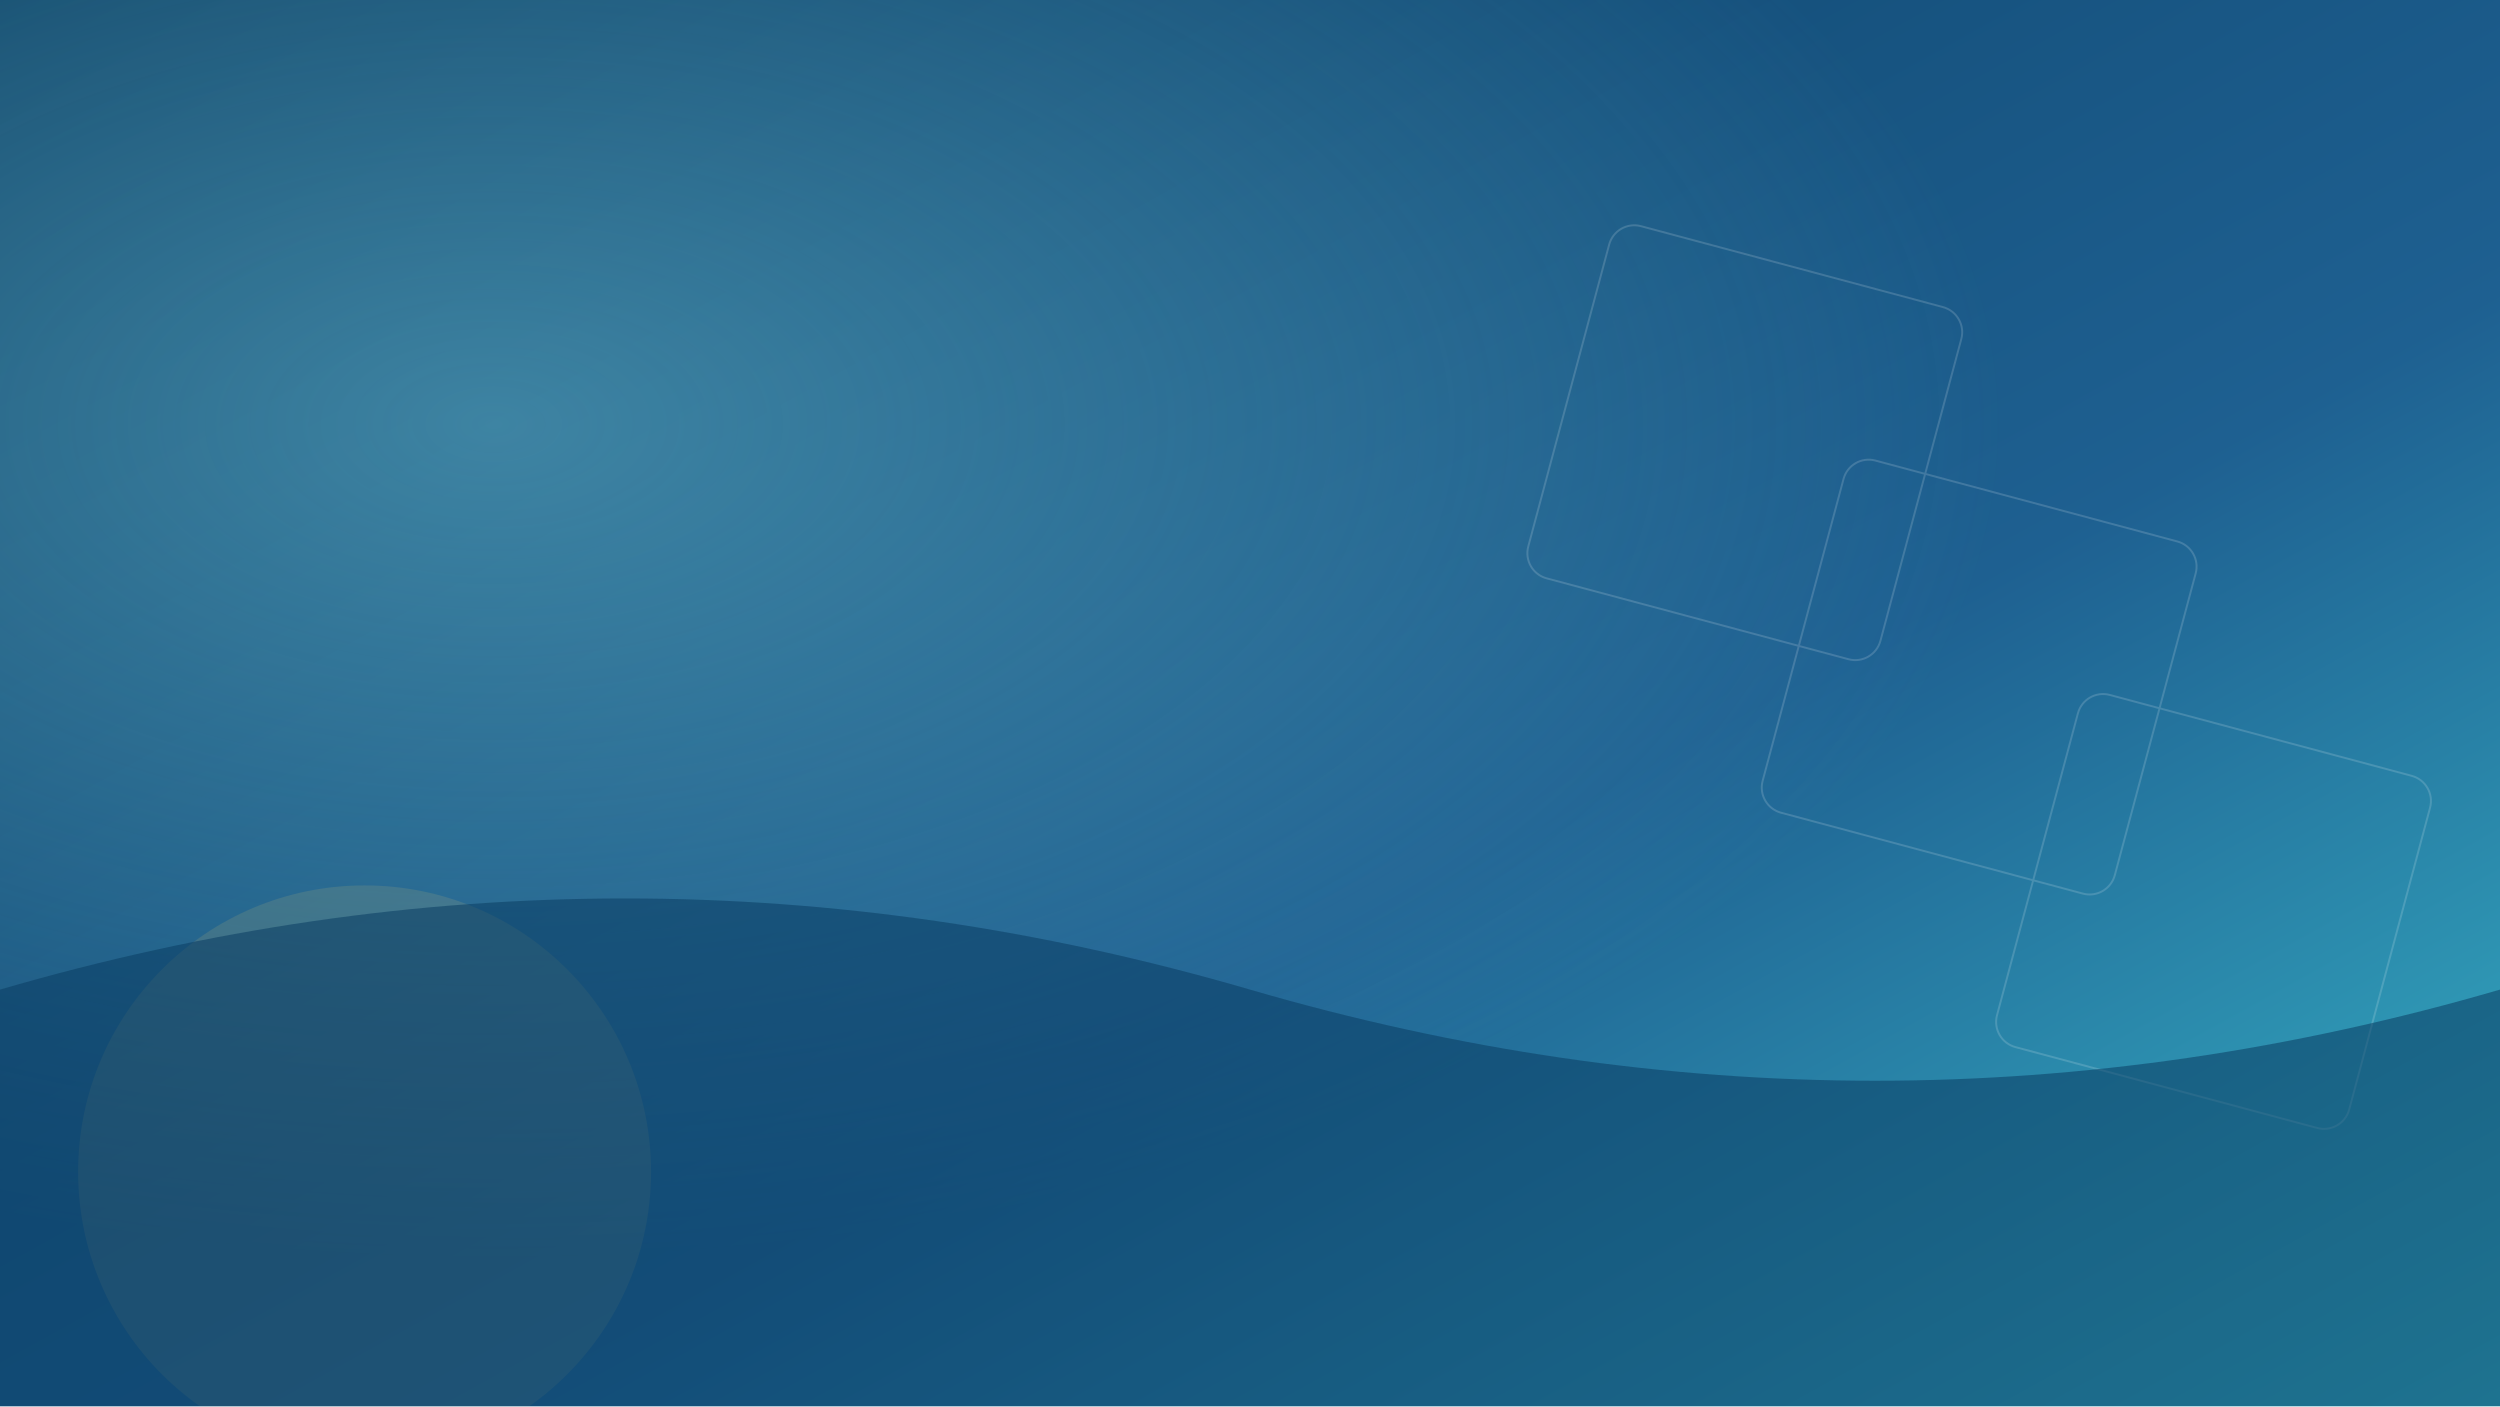
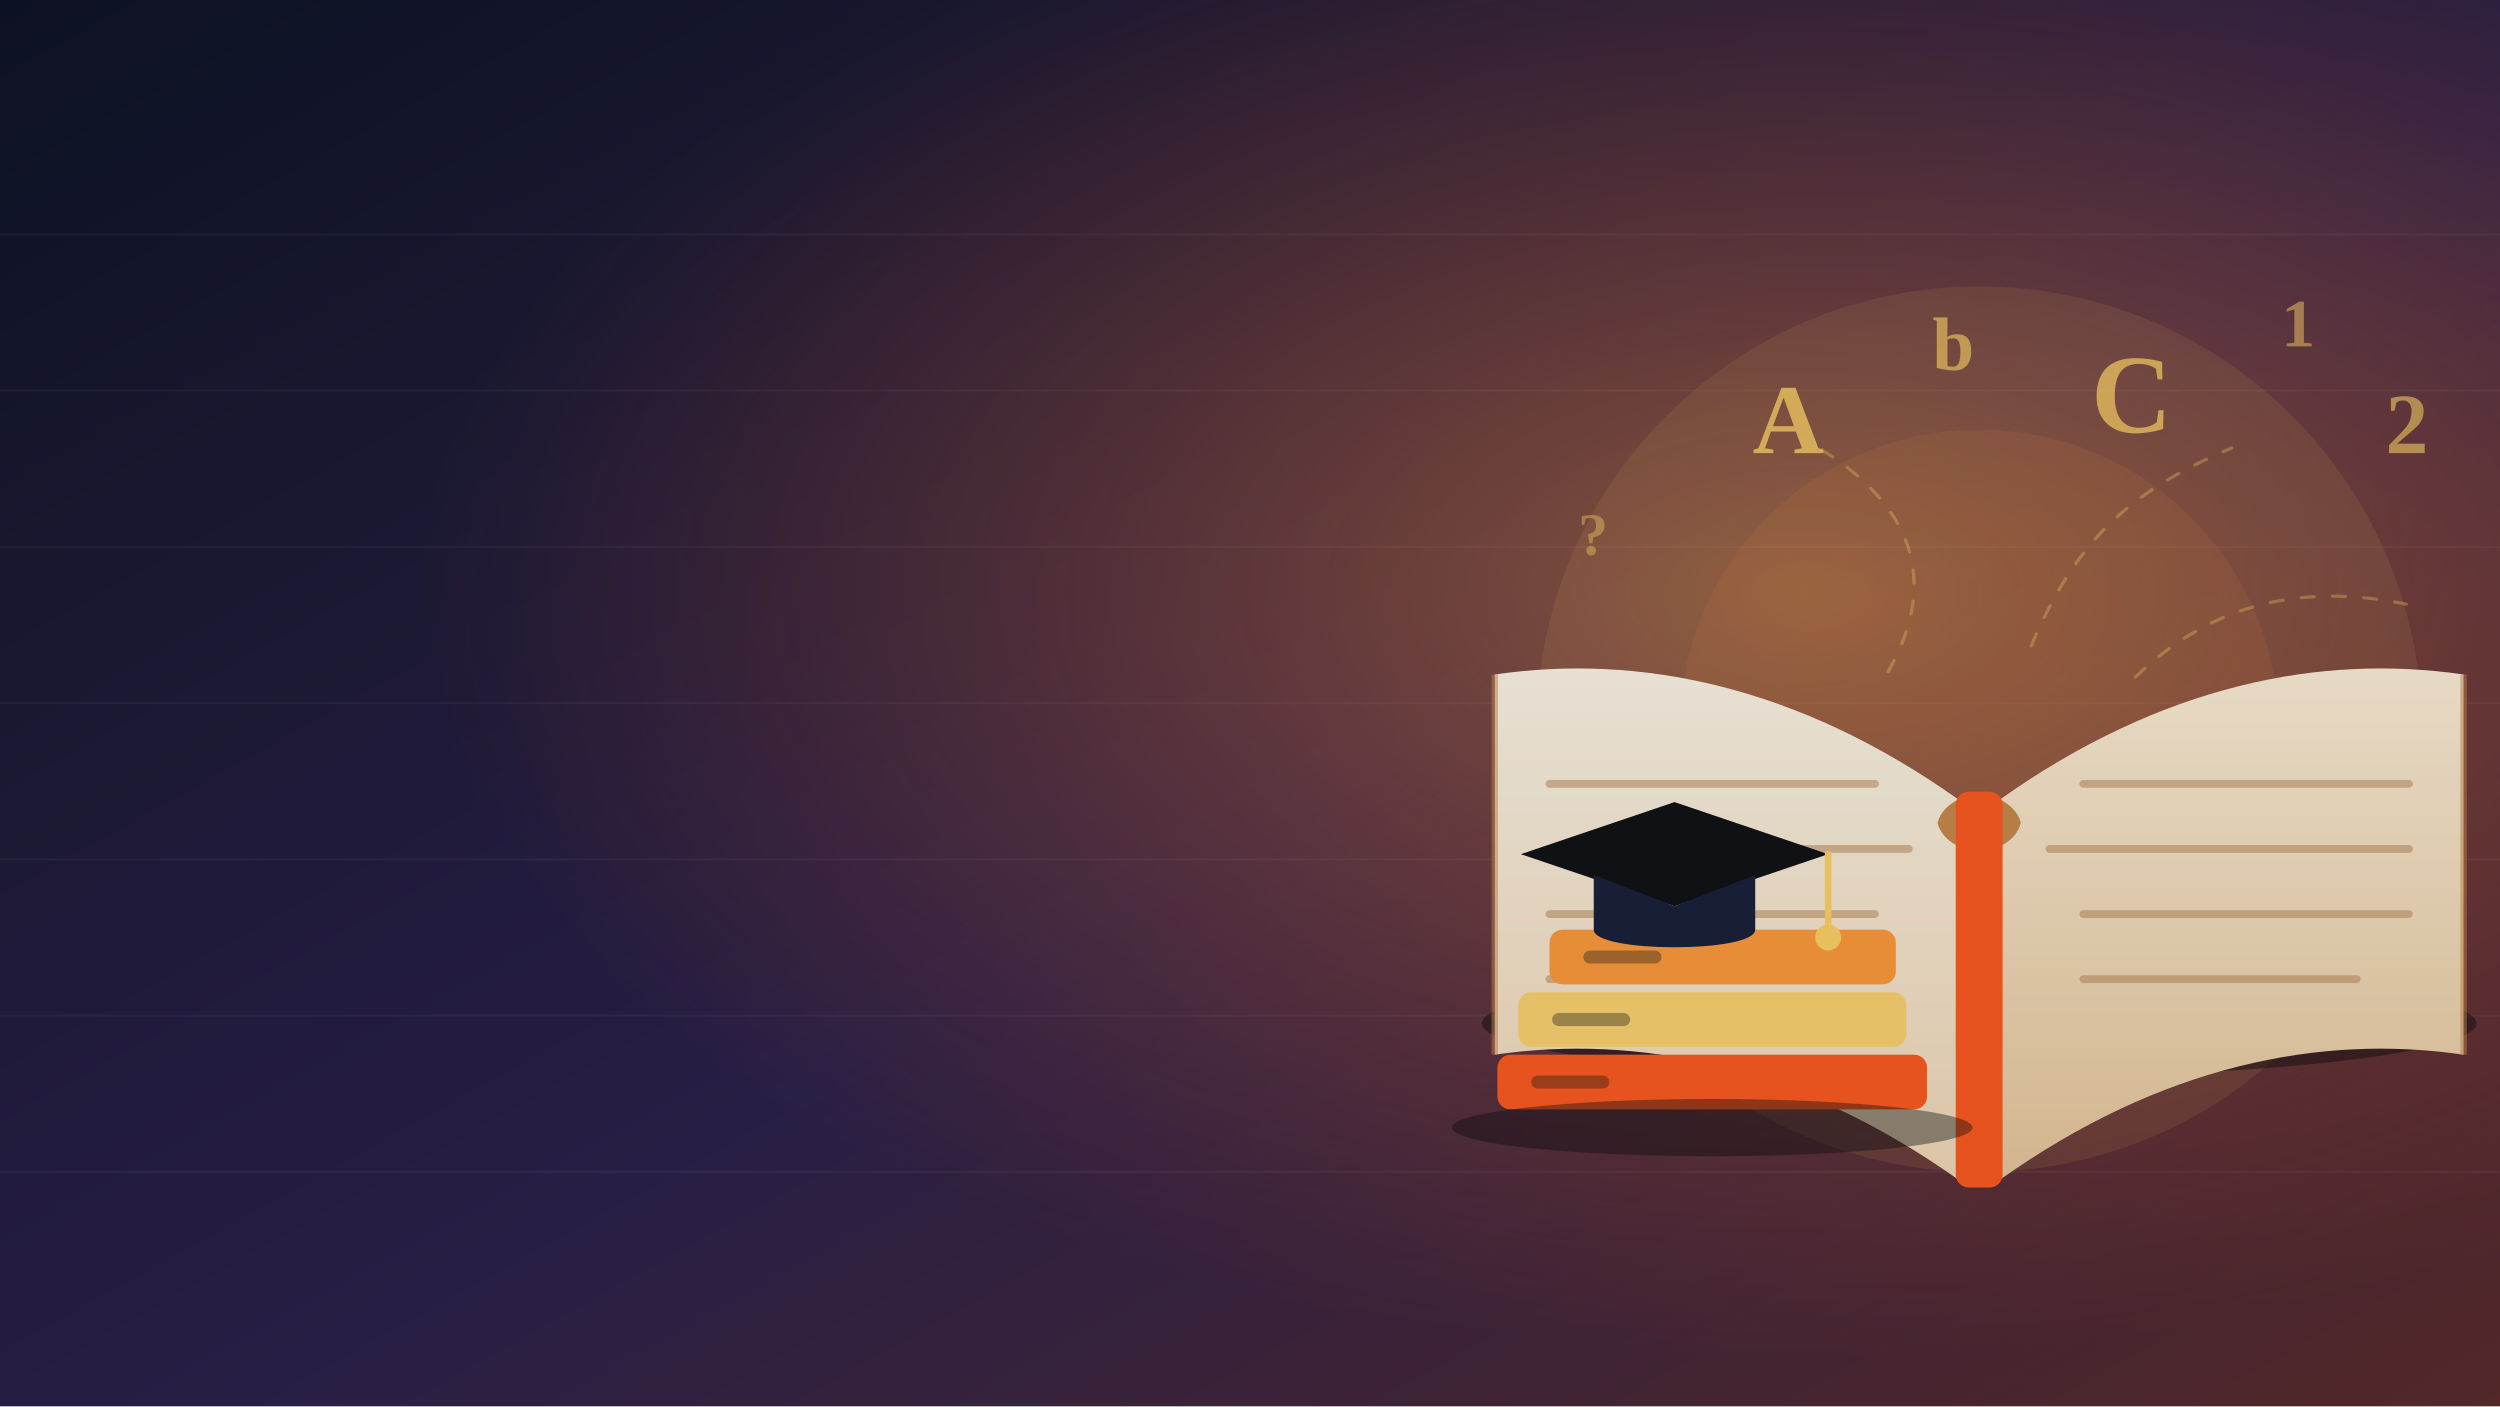
- <svg xmlns="http://www.w3.org/2000/svg" width="1920" height="1080" viewBox="0 0 1920 1080" preserveAspectRatio="xMidYMid slice">
+ <svg xmlns="http://www.w3.org/2000/svg" width="1920" height="1080" viewBox="0 0 1920 1080" preserveAspectRatio="xMidYMid slice" role="img" aria-label="An open book with pages turning into letters and stacked textbooks">
  <defs>
-     <linearGradient id="g2" x1="0" y1="0" x2="1" y2="1">
-       <stop offset="0" stop-color="#0a3d62" />
-       <stop offset="0.6" stop-color="#1e6091" />
-       <stop offset="1" stop-color="#38b6c8" />
+     <linearGradient id="bg2" x1="0" y1="0" x2="1" y2="1">
+       <stop offset="0" stop-color="#0d1224" />
+       <stop offset="0.55" stop-color="#2b1f4a" />
+       <stop offset="1" stop-color="#5a2a2a" />
    </linearGradient>
-     <radialGradient id="r2" cx="0.2" cy="0.3" r="0.6">
-       <stop offset="0" stop-color="#7fd8e6" stop-opacity="0.4" />
-       <stop offset="1" stop-color="#7fd8e6" stop-opacity="0" />
+     <radialGradient id="glow2" cx="0.72" cy="0.42" r="0.55">
+       <stop offset="0" stop-color="#ff9a3c" stop-opacity="0.5" />
+       <stop offset="1" stop-color="#ff5a1f" stop-opacity="0" />
    </radialGradient>
+     <linearGradient id="page" x1="0" y1="0" x2="0" y2="1">
+       <stop offset="0" stop-color="#fff6e8" />
+       <stop offset="1" stop-color="#f2d8b6" />
+     </linearGradient>
+     <linearGradient id="pageR" x1="0" y1="0" x2="0" y2="1">
+       <stop offset="0" stop-color="#ffefd8" />
+       <stop offset="1" stop-color="#e8c79c" />
+     </linearGradient>
  </defs>
-   <rect width="1920" height="1080" fill="url(#g2)" />
-   <rect width="1920" height="1080" fill="url(#r2)" />
-   <g opacity="0.16" stroke="#ffffff" stroke-width="1.5" fill="none">
-     <rect x="1200" y="200" width="280" height="280" rx="20" transform="rotate(15 1340 340)" />
-     <rect x="1380" y="380" width="280" height="280" rx="20" transform="rotate(15 1520 520)" />
-     <rect x="1560" y="560" width="280" height="280" rx="20" transform="rotate(15 1700 700)" />
+   <rect width="1920" height="1080" fill="url(#bg2)" />
+   <rect width="1920" height="1080" fill="url(#glow2)" />
+   <g stroke="#ffffff" opacity="0.05">
+     <path d="M0 180h1920M0 300h1920M0 420h1920M0 540h1920M0 660h1920M0 780h1920M0 900h1920" stroke-width="1.5" />
  </g>
-   <circle cx="280" cy="900" r="220" fill="#ffd166" opacity="0.12" />
-   <path d="M0 760 Q480 620 960 760 T1920 760 L1920 1080 L0 1080 Z" fill="#0a3d62" opacity="0.55" />
+   <circle cx="1520" cy="560" r="340" fill="#ffd166" opacity="0.10" />
+   <circle cx="1520" cy="560" r="230" fill="#ff9a3c" opacity="0.10" />
+   <g transform="translate(1520 590)">
+     <ellipse cx="0" cy="196" rx="382" ry="42" fill="#08090c" opacity="0.45" />
+     <path d="M-16 24C-140-64-262-88-372-72v292c110-16 232 8 356 96Z" fill="url(#page)" />
+     <path d="M16 24C140-64 262-88 372-72v292c-110-16-232 8-356 96Z" fill="url(#pageR)" />
+     <path d="M-16 24c-8 4-14 10-16 18 2 8 8 14 16 18Zm32 0c8 4 14 10 16 18-2 8-8 14-16 18Z" fill="#c98a4b" />
+     <rect x="-18" y="18" width="36" height="304" rx="10" fill="#ff5a1f" />
+     <g stroke="#b98a5a" stroke-width="6" stroke-linecap="round" opacity="0.55">
+       <path d="M-330 12h250M-330 62h276M-330 112h250M-330 162h210" />
+       <path d="M80 12h250M54 62h276M80 112h250M80 162h210" />
+     </g>
+     <path d="M-372-72v292M372-72v292" stroke="#c98a4b" stroke-width="5" fill="none" opacity="0.5" />
+   </g>
+   <g transform="translate(200 96)" fill="#ffd166" font-family="Georgia, 'Times New Roman', serif" font-weight="700" opacity="0.9">
+     <text x="1146" y="252" font-size="76" opacity="0.9">A</text>
+     <text x="1284" y="188" font-size="58" opacity="0.75">b</text>
+     <text x="1406" y="236" font-size="86" opacity="0.85">C</text>
+     <text x="1552" y="170" font-size="52" opacity="0.6">1</text>
+     <text x="1632" y="252" font-size="66" opacity="0.7">2</text>
+     <text x="1012" y="330" font-size="46" opacity="0.5">?</text>
+   </g>
+   <g transform="translate(200 96)" stroke="#ffd166" stroke-width="2.5" fill="none" opacity="0.35" stroke-linecap="round" stroke-dasharray="10 14">
+     <path d="M1250 420c40-70 20-130 -60-176" />
+     <path d="M1360 400c34-80 74-118 154-152" />
+     <path d="M1440 424c60-58 130-72 208-56" />
+   </g>
+   <g transform="translate(1150 690)">
+     <rect x="0" y="120" width="330" height="42" rx="10" fill="#ff5a1f" />
+     <rect x="16" y="72" width="298" height="42" rx="10" fill="#ffd166" opacity="0.9" />
+     <rect x="40" y="24" width="266" height="42" rx="10" fill="#ff9a3c" />
+     <g fill="#0f1115" opacity="0.35">
+       <rect x="26" y="136" width="60" height="10" rx="5" />
+       <rect x="42" y="88" width="60" height="10" rx="5" />
+       <rect x="66" y="40" width="60" height="10" rx="5" />
+     </g>
+     <ellipse cx="165" cy="176" rx="200" ry="22" fill="#08090c" opacity="0.4" />
+   </g>
+   <g transform="translate(1286 640)">
+     <path d="M0-24 118 16 0 56-118 16Z" fill="#0f1115" />
+     <path d="M-62 32v42c0 18 124 18 124 0V32L0 56Z" fill="#1a1f3a" />
+     <path d="M118 16v58" stroke="#ffd166" stroke-width="5" stroke-linecap="round" />
+     <circle cx="118" cy="80" r="10" fill="#ffd166" />
+   </g>
+   <rect width="1920" height="1080" fill="#0f1115" opacity="0.1" />
</svg>
